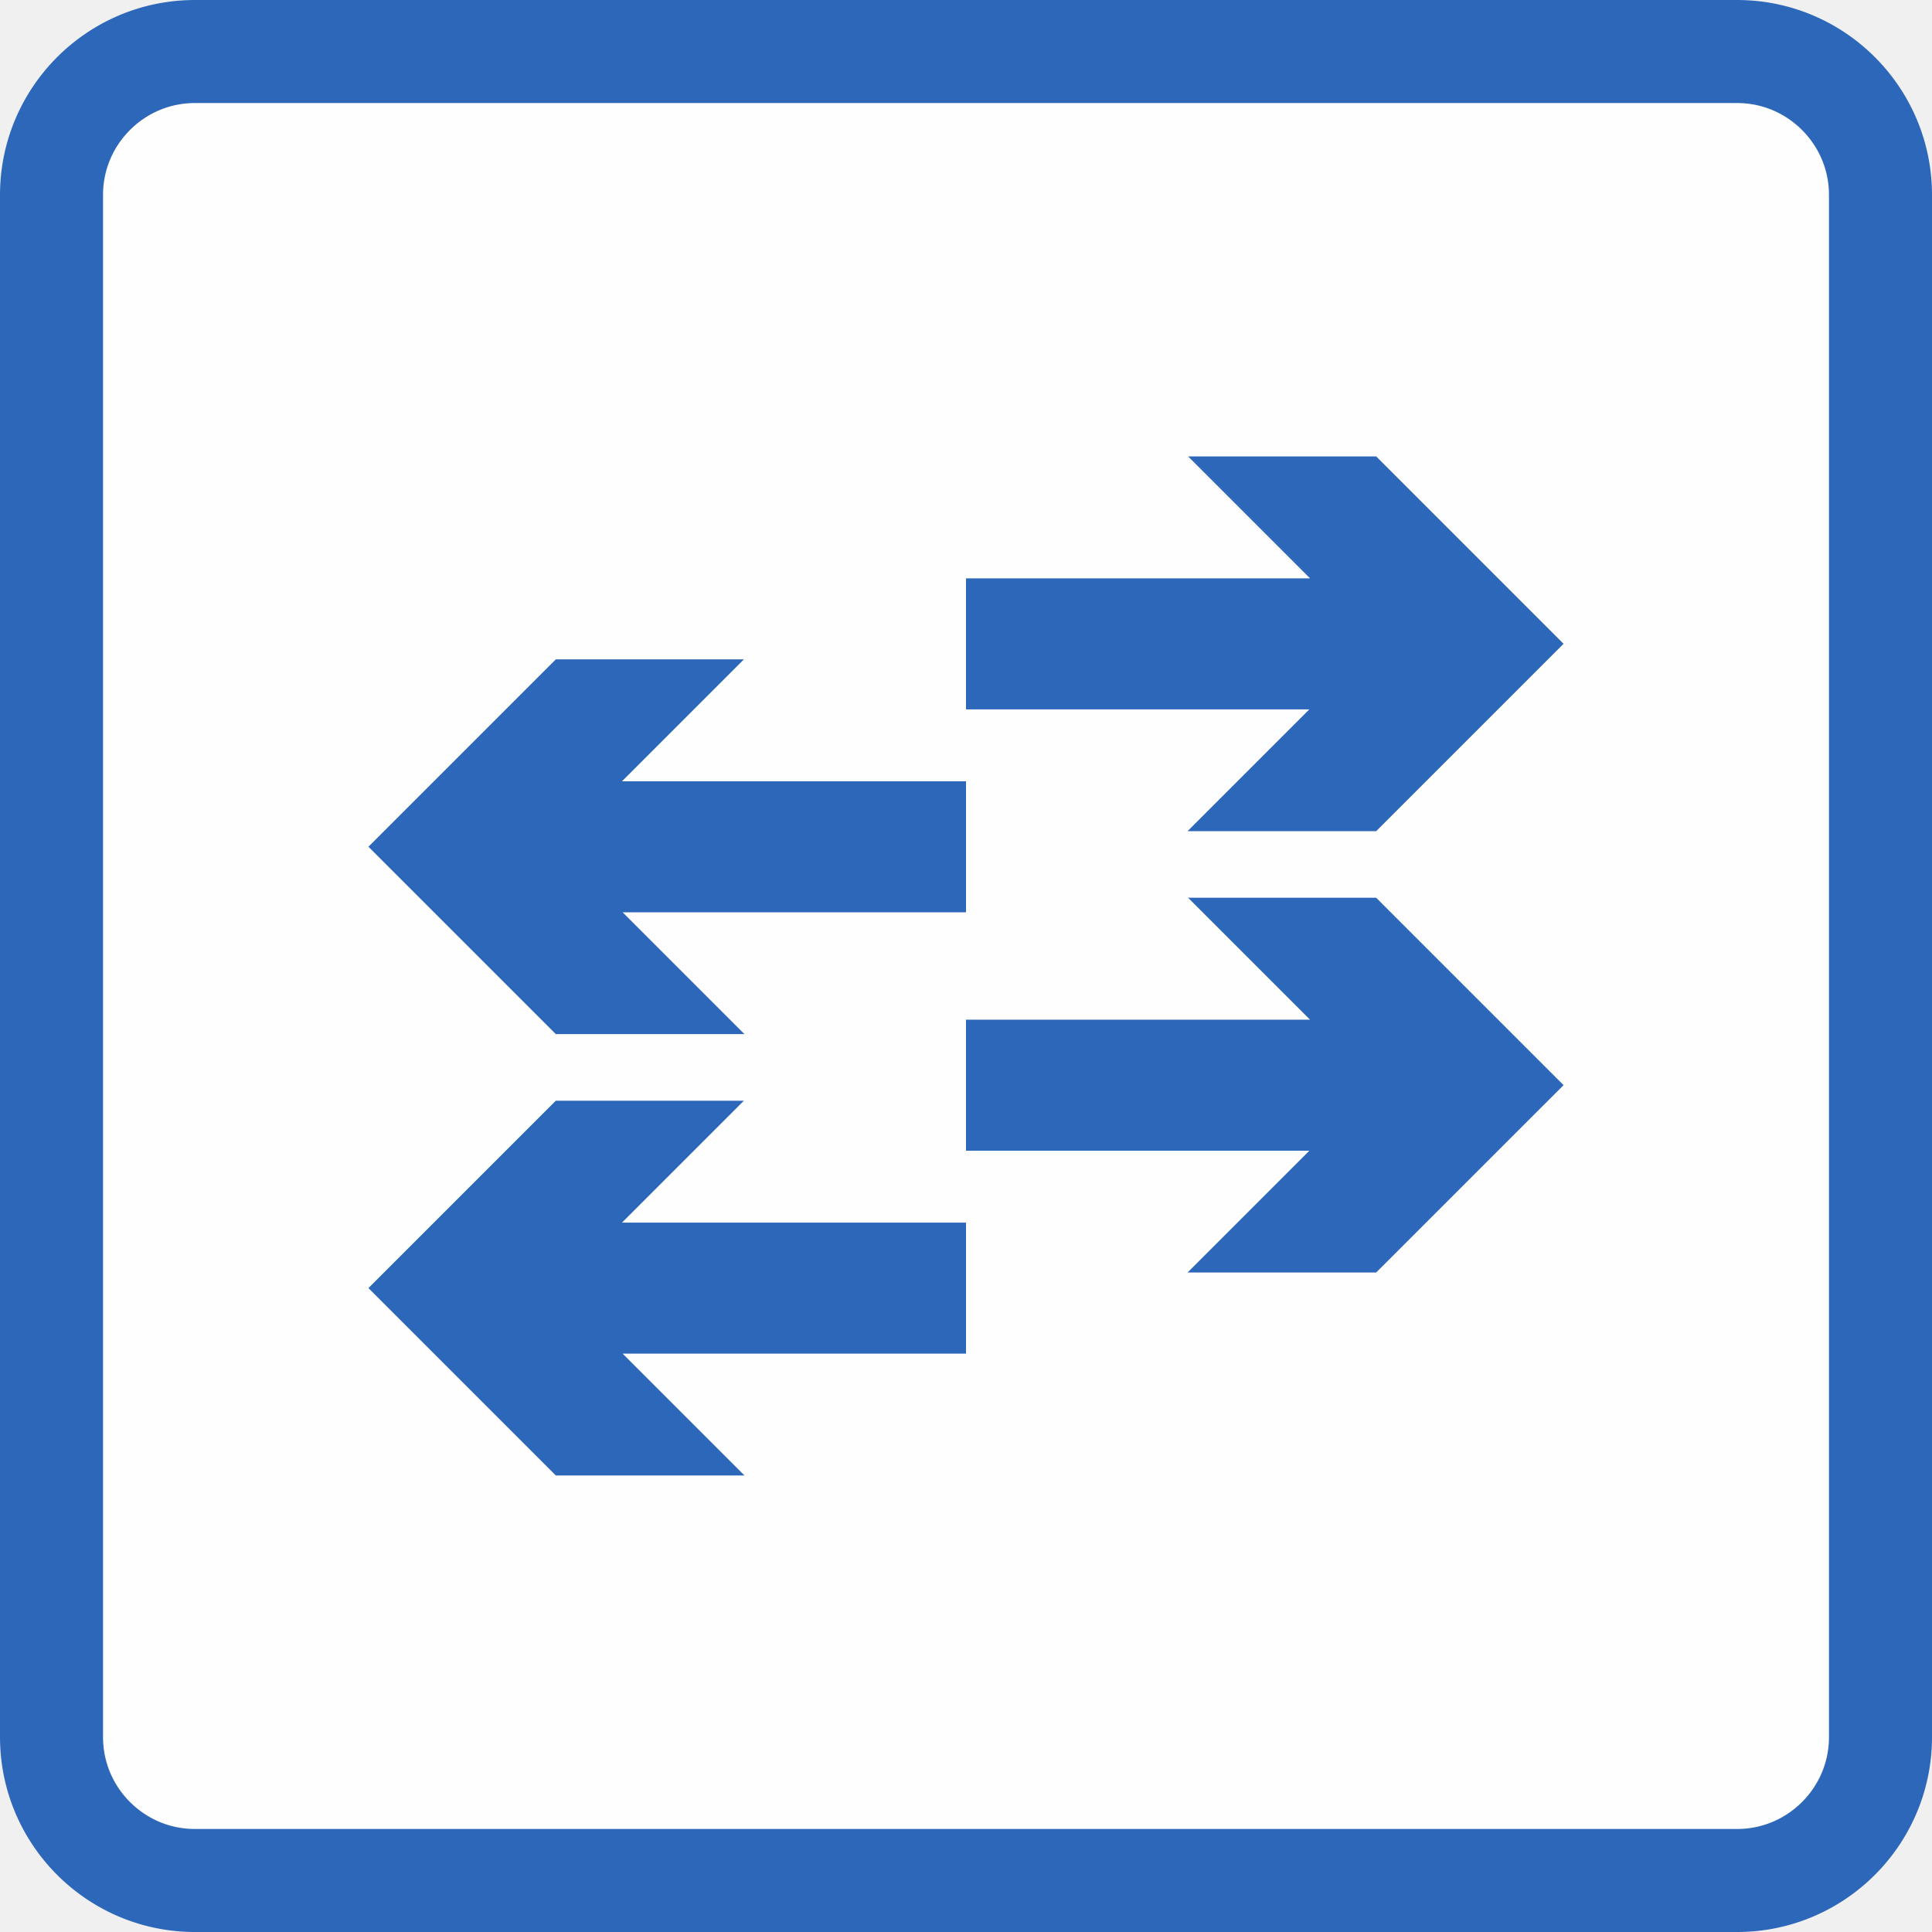
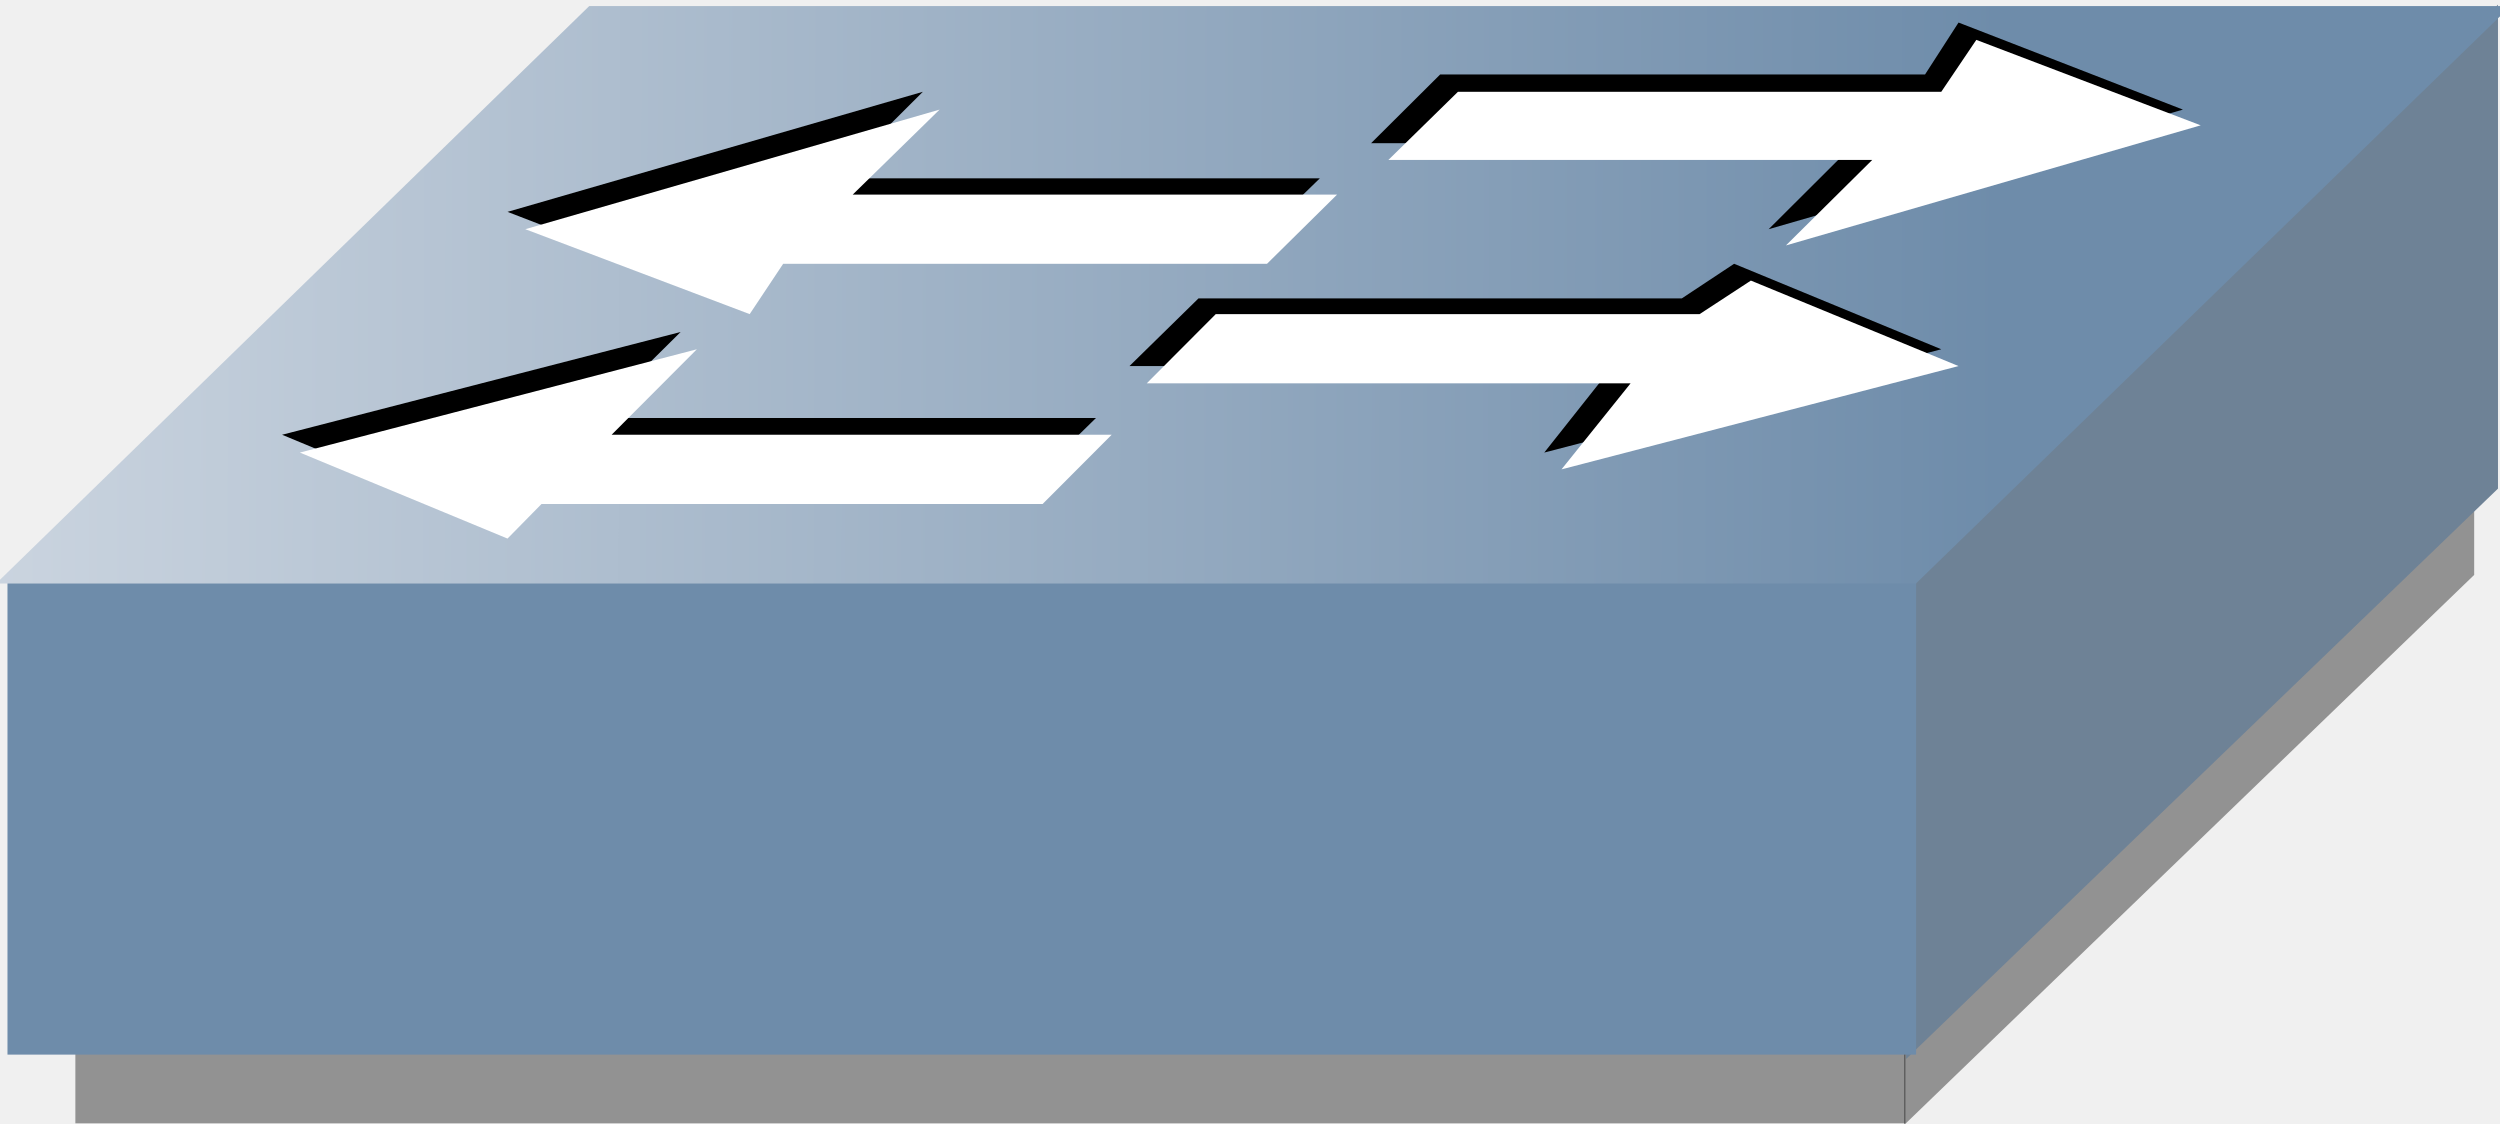
- <svg xmlns="http://www.w3.org/2000/svg" width="60" height="60" viewBox="0 0 300 300" xml:space="preserve" style="fill-rule:evenodd;clip-rule:evenodd;stroke-linejoin:round;stroke-miterlimit:1.414">
-   <path d="M300 30.271C300 13.564 286.436 0 269.729 0H30.271C13.564 0 0 13.564 0 30.271v239.458C0 286.436 13.564 300 30.271 300h239.458C286.436 300 300 286.436 300 269.729V30.271Z" style="fill:#fffefe" />
-   <path d="m269.925.001.195.001.39.008.195.005.194.007.194.008.193.009.386.022.193.013.192.014.192.016.191.016.192.018.191.018.19.02.38.044.19.023.189.025.188.026.189.027.188.028.187.029.188.031.186.031.187.033.186.034.186.035.185.036.185.037.368.078.184.041.183.042.183.043.182.043.364.092.181.047.18.048.181.05.179.05.18.052.179.052.178.054.178.055.177.056.177.057.177.058.176.059.175.06.175.061.175.062.174.063.174.064.173.066.172.066.172.067.172.068.171.07.17.07.17.071.17.073.169.073.168.074.168.076.167.076.167.077.332.158.165.08.165.081.164.083.163.083.163.084.162.085.162.086.161.087.161.088.16.088.159.09.159.091.316.184.157.094.156.094.156.095.155.096.308.196.306.198.152.101.302.204.15.104.149.104.149.105.148.106.294.214.146.109.145.109.145.111.144.111.143.112.143.113.142.113.282.23.139.116.14.117.276.236.137.12.136.12.135.121.135.122.134.122.134.124.132.124.132.125.131.125.26.254.129.128.128.129.254.26.125.131.125.132.124.132.124.134.122.134.122.135.121.135.12.136.12.137.236.276.117.14.116.139.23.282.113.142.113.143.112.143.111.144.111.145.109.145.109.146.214.294.106.148.105.149.104.149.104.15.204.302.101.152.198.306.196.308.096.155.095.156.094.156.094.157.184.316.091.159.09.159.088.16.088.161.087.161.086.162.085.162.084.163.083.163.083.164.081.165.08.165.158.332.077.167.076.167.076.168.074.168.073.169.073.17.071.17.07.17.07.171.068.172.067.172.066.172.066.173.064.174.063.174.062.175.061.175.06.175.059.176.058.177.057.177.056.177.055.178.054.178.052.179.052.18.05.179.05.181.048.18.047.181.092.364.043.182.043.183.042.183.041.184.078.368.037.185.036.185.035.186.034.186.033.187.031.186.031.188.029.187.028.188.027.189.026.188.025.189.023.19.044.38.02.19.018.191.018.192.016.191.016.192.014.192.013.193.022.386.009.193.008.194.007.194.005.195.008.39.002.391v239.458l-.001.196-.001.195-.004.195-.004.195-.005.195-.007.194-.008.194-.009.193-.011.193-.011.193-.013.193-.014.192-.016.192-.016.191-.018.192-.018.191-.02.19-.022.19-.022.19-.023.19-.025.189-.026.188-.027.189-.028.188-.029.187-.031.188-.031.186-.033.187-.034.186-.035.186-.036.185-.037.185-.039.184-.039.184-.041.184-.042.183-.043.183-.043.182-.046.182-.046.182-.047.181-.048.18-.05.181-.05.179-.052.18-.052.179-.054.178-.055.178-.056.177-.057.177-.058.177-.059.176-.06.175-.061.175-.062.175-.063.174-.064.174-.066.173-.066.172-.067.172-.068.172-.07.171-.07.17-.071.17-.073.17-.073.169-.074.168-.076.168-.076.167-.077.167-.079.166-.079.166-.08.165-.081.165-.083.164-.083.163-.084.163-.085.162-.086.162-.087.161-.088.161-.088.16-.09.159-.091.159-.092.158-.092.158-.094.157-.094.156-.095.156-.096.155-.098.154-.098.154-.099.153-.099.153-.101.152-.102.151-.102.151-.104.15-.104.149-.105.149-.106.148-.107.147-.107.147-.109.146-.109.145-.111.145-.111.144-.112.143-.113.143-.113.142-.115.141-.115.141-.116.139-.117.14-.118.138-.118.138-.12.137-.12.136-.121.135-.122.135-.122.134-.124.134-.124.132-.125.132-.125.131-.127.13-.127.13-.128.129-.129.128-.13.127-.13.127-.131.125-.132.125-.132.124-.134.124-.134.122-.135.122-.135.121-.136.12-.137.12-.138.118-.138.118-.14.117-.139.116-.141.115-.141.115-.142.113-.143.113-.143.112-.144.111-.145.111-.145.109-.146.109-.147.107-.147.107-.148.106-.149.105-.149.104-.15.104-.151.102-.151.102-.152.101-.153.099-.153.099-.154.098-.154.098-.155.096-.156.095-.156.094-.157.094-.158.092-.158.092-.159.091-.159.09-.16.088-.161.088-.161.087-.162.086-.162.085-.163.084-.163.083-.164.083-.165.081-.165.08-.166.079-.166.079-.167.077-.167.076-.168.076-.168.074-.169.073-.17.073-.17.071-.17.07-.171.07-.172.068-.172.067-.172.066-.173.066-.174.064-.174.063-.175.062-.175.061-.175.06-.176.059-.177.058-.177.057-.177.056-.178.055-.178.054-.179.052-.18.052-.179.05-.181.05-.18.048-.181.047-.182.046-.182.046-.182.043-.183.043-.183.042-.184.041-.184.039-.184.039-.185.037-.185.036-.186.035-.186.034-.187.033-.186.031-.188.031-.187.029-.188.028-.189.027-.188.026-.189.025-.19.023-.19.022-.19.022-.19.02-.191.018-.192.018-.191.016-.192.016-.192.014-.193.013-.193.011-.193.011-.193.009-.194.008-.194.007-.195.005-.195.004-.195.004-.195.001-.196.001H30.271l-.196-.001-.195-.001-.195-.004-.195-.004-.195-.005-.194-.007-.194-.008-.193-.009-.193-.011-.193-.011-.193-.013-.192-.014-.192-.016-.191-.016-.192-.018-.191-.018-.19-.02-.19-.022-.19-.022-.19-.023-.189-.025-.188-.026-.189-.027-.188-.028-.187-.029-.188-.031-.186-.031-.187-.033-.186-.034-.186-.035-.185-.036-.185-.037-.184-.039-.184-.039-.184-.041-.183-.042-.183-.043-.182-.043-.182-.046-.182-.046-.181-.047-.18-.048-.181-.05-.179-.05-.18-.052-.179-.052-.178-.054-.178-.055-.177-.056-.177-.057-.177-.058-.176-.059-.175-.06-.175-.061-.175-.062-.174-.063-.174-.064-.173-.066-.172-.066-.172-.067-.172-.068-.171-.07-.17-.07-.17-.071-.17-.073-.169-.073-.168-.074-.168-.076-.167-.076-.167-.077-.166-.079-.166-.079-.165-.08-.165-.081-.164-.083-.163-.083-.163-.084-.162-.085-.162-.086-.161-.087-.161-.088-.16-.088-.159-.09-.159-.091-.158-.092-.158-.092-.157-.094-.156-.094-.156-.095-.155-.096-.154-.098-.154-.098-.153-.099-.153-.099-.152-.101-.151-.102-.151-.102-.15-.104-.149-.104-.149-.105-.148-.106-.147-.107-.147-.107-.146-.109-.145-.109-.145-.111-.144-.111-.143-.112-.143-.113-.142-.113-.141-.115-.141-.115-.139-.116-.14-.117-.138-.118-.138-.118-.137-.12-.136-.12-.135-.121-.135-.122-.134-.122-.134-.124-.132-.124-.132-.125-.131-.125-.13-.127-.13-.127-.129-.128-.128-.129-.127-.13-.127-.13-.125-.131-.125-.132-.124-.132-.124-.134-.122-.134-.122-.135-.121-.135-.12-.136-.12-.137-.118-.138-.118-.138-.117-.14-.116-.139-.115-.141-.115-.141-.113-.142-.113-.143-.112-.143-.111-.144-.111-.145-.109-.145-.109-.146-.107-.147-.107-.147-.106-.148-.105-.149-.104-.149-.104-.15-.102-.151-.102-.151-.101-.152-.099-.153-.099-.153-.098-.154-.098-.154-.096-.155-.095-.156-.094-.156-.094-.157-.092-.158-.092-.158-.091-.159-.09-.159-.088-.16-.088-.161-.087-.161-.086-.162-.085-.162-.084-.163-.083-.163-.083-.164-.081-.165-.08-.165-.079-.166-.079-.166-.077-.167-.076-.167-.076-.168-.074-.168-.073-.169-.073-.17-.071-.17-.07-.17-.07-.171-.068-.172-.067-.172-.066-.172-.066-.173-.064-.174-.063-.174-.062-.175-.061-.175-.06-.175-.059-.176-.058-.177-.057-.177-.056-.177-.055-.178-.054-.178-.052-.179-.052-.18-.05-.179-.05-.181-.048-.18-.047-.181-.046-.182-.046-.182-.043-.182-.043-.183-.042-.183-.041-.184-.039-.184-.039-.184-.037-.185-.036-.185-.035-.186-.034-.186-.033-.187-.031-.186-.031-.188-.029-.187-.028-.188-.027-.189-.026-.188-.025-.189-.023-.19-.022-.19-.022-.19-.02-.19-.018-.191-.018-.192-.016-.191-.016-.192-.014-.192-.013-.193-.011-.193-.011-.193-.009-.193-.008-.194-.007-.194-.005-.195-.004-.195-.004-.195-.001-.195-.001-.196V30.271l.001-.196.001-.195.004-.195.004-.195.005-.195.007-.194.008-.194.009-.193.011-.193.011-.193.013-.193.014-.192.016-.192.016-.191.018-.192.018-.191.02-.19.022-.19.022-.19.023-.19.025-.189.026-.188.027-.189.028-.188.029-.187.031-.188.031-.186.033-.187.034-.186.035-.186.036-.185.037-.185.039-.184.039-.184.041-.184.042-.183.043-.183.043-.182.046-.182.046-.182.047-.181.048-.18.05-.181.05-.179.052-.18.052-.179.054-.178.055-.178.056-.177.057-.177.058-.177.059-.176.06-.175.061-.175.062-.175.063-.174.064-.174.066-.173.066-.172.067-.172.068-.172.07-.171.07-.17.071-.17.073-.17.073-.169.074-.168.076-.168.076-.167.077-.167.079-.166.079-.166.08-.165.081-.165.083-.164.083-.163.084-.163.085-.162.086-.162.087-.161.088-.161.088-.16.09-.159.091-.159.092-.158.092-.158.094-.157.094-.156.095-.156.096-.155.098-.154.098-.154.099-.153.099-.153.101-.152.102-.151.102-.151.104-.15.104-.149.105-.149.106-.148.107-.147.107-.147.109-.146.109-.145.111-.145.111-.144.112-.143.113-.143.113-.142.115-.141.115-.141.116-.139.117-.14.118-.138.118-.138.12-.137.12-.136.121-.135.122-.135.122-.134.124-.134.124-.132.125-.132.125-.131.127-.13.127-.13.128-.129.129-.128.13-.127.13-.127.131-.125.132-.125.132-.124.134-.124.134-.122.135-.122.135-.121.136-.12.137-.12.138-.118.138-.118.14-.117.139-.116.141-.115.141-.115.142-.113.143-.113.143-.112.144-.111.145-.111.145-.109.146-.109.147-.107.147-.107.148-.106.149-.105.149-.104.15-.104.151-.102.151-.102.152-.101.153-.099.153-.099.154-.098.154-.098.155-.096.156-.095.156-.094.157-.094.158-.092.158-.092.159-.091.159-.09.16-.088.161-.088.161-.087.162-.086.162-.085.163-.084.163-.083.164-.083.165-.081.165-.08.166-.079.166-.079.167-.077.167-.076.168-.076.168-.074.169-.073.17-.073.17-.071.17-.07.171-.07.172-.068.172-.067.172-.066.173-.066.174-.064.174-.063.175-.062.175-.061.175-.06.176-.059.177-.058.177-.057.177-.056.178-.055.178-.054.179-.052.18-.052.179-.05.181-.05.18-.048.181-.047.182-.046.182-.046.182-.043.183-.043.183-.042.184-.041.184-.039.184-.039.185-.037.185-.036.186-.035.186-.034.187-.033.186-.031.188-.031.187-.029.188-.028.189-.027.188-.026.189-.025.19-.023.19-.022.19-.022.19-.02.191-.018.192-.018.191-.016.192-.016.192-.014.193-.013.193-.011.193-.011.193-.009.194-.008.194-.007.195-.005.195-.004.195-.004.195-.001.196-.001h239.458l.196.001ZM30.296 16h-.12l-.093.001-.094.002-.093.002-.093.002-.093.004-.093.004-.092.004-.092.005-.092.005-.091.007-.091.006-.091.007-.091.008-.091.009-.09.008-.09.01-.09.01-.089.01-.089.011-.09.012-.088.012-.089.013-.088.013-.088.014-.088.014-.088.015-.087.015-.088.016-.087.017-.086.017-.087.017-.086.018-.086.018-.086.019-.086.02-.085.02-.085.021-.085.021-.085.021-.085.022-.084.023-.084.023-.084.023-.084.025-.084.024-.083.025-.083.026-.083.026-.082.026-.083.028-.082.027-.082.028-.082.029-.081.029-.082.029-.081.03-.081.031-.081.031-.08.031-.08.032-.08.033-.08.033-.08.033-.079.034-.079.034-.079.035-.079.035-.078.036-.078.036-.078.037-.078.037-.078.038-.077.038-.077.039-.077.039-.076.039-.077.04-.076.041-.076.041-.075.041-.075.042-.075.042-.075.043-.075.043-.074.044-.074.044-.074.044-.073.045-.073.046-.073.045-.073.047-.072.046-.073.048-.071.047-.072.048-.071.049-.071.049-.071.049-.07.05-.07.05-.07.051-.07.051-.069.051-.069.052-.068.052-.069.053-.068.053-.067.053-.068.054-.067.055-.066.054-.067.056-.066.055-.066.056-.065.056-.065.057-.065.057-.064.058-.064.057-.064.059-.063.058-.063.059-.063.06-.062.06-.062.06-.062.06-.061.061-.061.061-.06.062-.06.062-.06.062-.06.063-.059.063-.058.063-.059.064-.057.064-.058.064-.057.065-.057.065-.056.065-.056.066-.055.066-.056.067-.054.066-.055.067-.054.068-.053.067-.053.068-.053.069-.052.068-.052.069-.051.069-.051.07-.051.07-.05.07-.05.07-.049.071-.049.071-.049.071-.048.072-.047.071-.048.073-.046.072-.047.073-.045.073-.046.073-.045.073-.044.074-.044.074-.044.074-.043.075-.043.075-.042.075-.042.075-.041.075-.041.076-.041.076-.04.077-.039.076-.039.077-.039.077-.038.077-.038.078-.037.078-.037.078-.036.078-.036.078-.035.079-.035.079-.034.079-.034.079-.033.08-.033.08-.033.08-.032.08-.031.08-.031.081-.031.081-.03.081-.029.082-.029.081-.029.082-.028.082-.027.082-.028.083-.026.082-.026.083-.026.083-.025.083-.024.084-.025.084-.023.084-.023.084-.023.084-.022.085-.021.085-.021.085-.021.085-.02.085-.02.086-.019.086-.018.086-.018.086-.017.087-.017.086-.017.087-.016.088-.015.087-.015.088-.014.088-.014.088-.013.088-.013.089-.012.088-.012.09-.011.089-.01.089-.01.09-.01.09-.008.09-.009.091-.008.091-.007.091-.006.091-.007.091-.005.092-.005.092-.004.092-.004.093-.004.093-.002.093-.002.093-.002.094-.001.093v239.648l.001.093.004.187.002.093.008.186.004.092.01.184.007.091.006.091.007.091.008.091.009.091.008.09.02.18.01.089.011.089.012.09.012.088.013.089.013.088.028.176.015.088.015.087.016.087.051.261.018.086.019.086.018.086.02.086.02.085.021.085.021.086.021.084.022.085.069.252.025.084.024.084.025.083.078.249.028.082.027.082.028.082.029.082.029.081.029.082.03.081.062.162.031.08.032.08.099.24.034.08.034.078.07.158.072.156.074.156.038.078.038.077.117.231.04.076.04.075.041.076.042.077.042.074.042.075.043.075.043.074.044.075.088.148.09.146.047.074.092.144.048.073.048.072.047.071.049.071.048.071.05.071.05.07.05.071.051.069.05.069.052.07.052.069.052.068.053.069.053.068.053.067.055.068.054.067.055.067.054.065.056.067.056.066.056.065.114.13.057.064.058.064.118.128.059.062.058.062.061.064.06.061.06.062.122.122.062.061.061.059.126.12.063.059.063.058.064.059.064.057.064.058.13.114.065.056.066.056.066.055.067.056.066.054.068.055.067.054.067.053.136.106.068.052.07.052.069.052.069.05.071.051.14.1.071.05.071.048.071.049.071.048.073.047.072.048.072.047.072.045.073.046.074.046.073.045.074.044.074.045.148.086.076.043.074.042.075.042.152.082.077.041.076.04.077.039.076.04.231.114.078.037.078.036.079.037.079.036.156.07.079.034.08.034.081.034.078.032.081.033.081.032.079.031.162.062.082.03.081.029.08.029.083.029.164.056.083.027.164.052.085.026.083.025.082.024.084.024.085.024.168.046.085.022.086.022.083.02.086.021.085.02.085.019.087.02.172.036.086.017.088.017.087.017.087.016.174.03.088.014.089.014.176.026.091.012.088.012.089.011.089.01.18.02.09.008.09.009.091.008.184.014.091.006.09.005.093.005.093.004.092.004.093.004.092.002.188.004.093.001h239.648l.093-.001.094-.002.094-.002.092-.002.093-.004.092-.004.093-.004.093-.005.09-.005.091-.006.092-.007.092-.007.091-.008.09-.009.09-.008.09-.01.09-.01.089-.01.089-.011.088-.012.091-.012.088-.013.088-.013.089-.014.088-.014.087-.015.087-.015.087-.016.087-.017.088-.017.086-.017.086-.018.086-.018.087-.02.085-.019.085-.02.086-.021.084-.02.085-.022.085-.022.084-.023.084-.023.085-.024.084-.024.082-.024.083-.025.085-.026.082-.026.082-.026.083-.028.082-.027.082-.028.082-.029.081-.029.081-.029.082-.03.081-.031.081-.031.079-.031.081-.032.081-.033.078-.032.081-.034.081-.034.077-.034.078-.035.079-.035.079-.036.079-.036.078-.037.078-.037.077-.038.076-.038.078-.039.077-.039.076-.039.077-.04.075-.04.076-.041.077-.043.074-.041.075-.042.076-.043.074-.043.074-.043.074-.045.074-.044.073-.045.073-.046.074-.046.072-.045.071-.047.074-.048.072-.048.071-.047.071-.049.07-.048.072-.05.07-.05.071-.05.07-.051.068-.05.07-.052.07-.053.067-.051.069-.053.068-.053.067-.053.067-.054.068-.055.067-.055.065-.054.067-.057.066-.055.065-.056.065-.057.064-.057.065-.058.064-.057.064-.059.064-.059.062-.058.063-.06.063-.06.061-.059.062-.061.061-.061.061-.061.061-.062.059-.061.06-.063.06-.063.058-.062.059-.064.059-.064.057-.064.058-.065.057-.064.057-.065.056-.065.055-.066.057-.067.054-.065.055-.067.055-.068.054-.067.053-.067.053-.068.053-.069.051-.067.053-.07.052-.07.05-.068.051-.07.05-.071.05-.07.05-.072.048-.07.049-.071.047-.071.048-.072.048-.074.047-.071.045-.072.046-.074.046-.073.045-.073.044-.074.045-.074.043-.074.043-.074.043-.076.042-.075.041-.074.043-.077.041-.076.04-.075.04-.077.039-.076.039-.077.039-.078.038-.076.038-.077.037-.078.037-.078.036-.079.036-.079.035-.079.035-.078.034-.077.034-.081.034-.081.032-.078.033-.081.032-.081.031-.079.031-.081.031-.081.03-.082.029-.081.029-.081.029-.082.028-.082.027-.082.028-.083.026-.082.026-.082.026-.085.025-.083.024-.082.024-.084.024-.085.023-.084.023-.084.022-.085.022-.085.02-.084.021-.086.02-.085.019-.085.02-.087.018-.086.018-.086.017-.086.017-.088.017-.087.016-.087.015-.087.015-.087.014-.088.014-.089.013-.088.013-.088.012-.091.012-.088.011-.089.01-.089.01-.09.01-.09.008-.09.009-.09.008-.091.007-.092.007-.092.006-.091.005-.09.005-.093.004-.093.004-.092.004-.093.002-.092.002-.094.002-.094.001-.093V30.176l-.001-.093-.002-.094-.002-.094-.002-.092-.004-.093-.004-.092-.004-.093-.005-.093-.005-.09-.006-.091-.007-.092-.007-.092-.008-.091-.009-.09-.008-.09-.01-.09-.01-.09-.01-.089-.011-.089-.012-.088-.012-.091-.013-.088-.013-.088-.014-.089-.014-.088-.015-.087-.015-.087-.016-.087-.017-.087-.017-.088-.017-.086-.018-.086-.018-.086-.02-.087-.019-.085-.02-.085-.021-.086-.02-.083-.022-.086-.022-.085-.023-.084-.023-.084-.024-.085-.024-.084-.024-.082-.025-.083-.026-.085-.026-.082-.026-.082-.027-.083-.028-.082-.028-.082-.029-.083-.029-.08-.029-.081-.03-.082-.031-.081-.031-.081-.031-.079-.032-.081-.033-.081-.032-.078-.034-.081-.034-.08-.034-.079-.035-.078-.035-.078-.036-.079-.037-.079-.036-.078-.037-.078-.038-.077-.038-.077-.038-.077-.04-.076-.039-.077-.04-.076-.041-.077-.041-.076-.041-.076-.042-.075-.042-.074-.043-.076-.043-.074-.043-.074-.045-.074-.044-.074-.045-.073-.046-.074-.046-.073-.045-.072-.047-.072-.048-.072-.047-.073-.048-.071-.049-.071-.048-.071-.05-.071-.05-.07-.05-.07-.051-.071-.05-.069-.052-.069-.052-.07-.052-.068-.053-.068-.053-.068-.053-.067-.054-.067-.055-.068-.054-.066-.056-.067-.055-.066-.056-.066-.056-.065-.057-.065-.057-.065-.058-.064-.057-.064-.059-.064-.058-.063-.059-.063-.06-.063-.06-.063-.059-.061-.061-.062-.061-.061-.061-.061-.062-.06-.061-.06-.064-.061-.062-.058-.062-.059-.064-.059-.064-.059-.064-.058-.064-.057-.065-.057-.065-.057-.065-.056-.066-.056-.067-.056-.065-.054-.067-.055-.067-.054-.068-.055-.067-.053-.068-.053-.069-.053-.068-.052-.069-.052-.07-.052-.069-.05-.069-.051-.071-.05-.07-.05-.071-.05-.071-.048-.071-.049-.071-.047-.072-.048-.073-.048-.072-.046-.072-.046-.074-.047-.073-.045-.073-.045-.074-.044-.074-.044-.075-.044-.074-.043-.075-.043-.075-.042-.074-.042-.077-.042-.076-.041-.075-.04-.076-.04-.077-.039-.077-.039-.077-.039-.077-.038-.078-.038-.078-.037-.078-.037-.078-.036-.078-.036-.079-.035-.079-.035-.078-.034-.08-.034-.08-.033-.08-.033-.08-.033-.08-.032-.08-.031-.081-.031-.081-.031-.081-.03-.082-.029-.081-.029-.082-.029-.082-.028-.082-.027-.082-.028-.083-.026-.083-.026-.083-.026-.083-.025-.084-.024-.084-.025-.084-.023-.084-.023-.084-.023-.085-.022-.084-.021-.086-.021-.085-.021-.085-.02-.086-.02-.086-.018-.086-.019-.086-.018-.087-.017-.087-.017-.087-.017-.087-.016-.087-.015-.088-.015-.088-.014-.088-.014-.088-.013-.089-.013-.088-.012-.09-.012-.089-.011-.089-.01-.09-.01-.09-.01-.09-.008-.091-.009-.091-.008-.091-.007-.091-.006-.091-.007-.092-.005-.092-.005-.092-.004-.093-.004-.093-.004-.093-.002-.093-.002-.094-.002-.093-.001H30.296Z" style="fill:#2d67b9" />
-   <g>
-     <path d="M96.579 121.319H150v20.346H96.685l18.912 18.912h-29.29l-29.096-29.096 29.096-29.096h29.206l-18.934 18.934Z" style="fill:#2d67b9" />
-     <path d="M96.579 121.319H150v20.346H96.685l18.912 18.912h-29.29l-29.096-29.096 29.096-29.096h29.206l-18.934 18.934Z" style="fill:#2d67b9" transform="translate(0 68.531)" />
-     <path d="M96.579 121.319H150v20.346H96.685l18.912 18.912h-29.29l-29.096-29.096 29.096-29.096h29.206l-18.934 18.934Z" style="fill:#2d67b9" transform="matrix(-1 0 0 1 300 37.018)" />
-     <path d="M96.579 121.319H150v20.346H96.685l18.912 18.912h-29.29l-29.096-29.096 29.096-29.096h29.206l-18.934 18.934Z" style="fill:#2d67b9" transform="matrix(-1 0 0 1 300 -31.514)" />
-   </g>
+ <svg xmlns="http://www.w3.org/2000/svg" xmlns:xlink="http://www.w3.org/1999/xlink" id="svg1998" width="71.851" height="32.285" version="1.0">
+   <defs id="defs2001">
+     <linearGradient id="linearGradient6603">
+       <stop style="stop-color:#506eaa;stop-opacity:1;" offset="0" id="stop6605" />
+       <stop style="stop-color:#506eaa;stop-opacity:0;" offset="1" id="stop6607" />
+     </linearGradient>
+     <linearGradient id="linearGradient6587">
+       <stop style="stop-color:#6e8caa;stop-opacity:1;" offset="0" id="stop6589" />
+       <stop style="stop-color:#edeff3;stop-opacity:1;" offset="1" id="stop6591" />
+     </linearGradient>
+     <marker orient="auto" refY="0" refX="0" id="Arrow2Lstart" style="overflow:visible">
+       <path id="path11918" style="font-size:12px;fill-rule:evenodd;stroke-width:0.625;stroke-linejoin:round" d="M 8.719,4.034 L -2.207,0.016 L 8.719,-4.002 C 6.973,-1.63 6.983,1.616 8.719,4.034 z " transform="matrix(1.1,0,0,1.1,1.1,0)" />
+     </marker>
+     <marker orient="auto" refY="0" refX="0" id="Arrow1Send" style="overflow:visible">
+       <path id="path11921" d="M 0,0 L 5,-5 L -12.5,0 L 5,5 L 0,0 z " style="fill-rule:evenodd;stroke:black;stroke-width:1pt;marker-start:none" transform="matrix(-0.2,0,0,-0.2,-1.2,0)" />
+     </marker>
+     <marker orient="auto" refY="0" refX="0" id="Arrow1Lstart" style="overflow:visible">
+       <path id="path11936" d="M 0,0 L 5,-5 L -12.5,0 L 5,5 L 0,0 z " style="fill-rule:evenodd;stroke:black;stroke-width:1pt;marker-start:none" transform="matrix(0.8,0,0,0.8,10,0)" />
+     </marker>
+     <linearGradient xlink:href="#linearGradient6587" id="linearGradient6593" x1="3.956" y1="0.643" x2="-1.266" y2="0.627" gradientUnits="userSpaceOnUse" gradientTransform="matrix(1.119123,0,0,1.09281,-7.833718e-3,-0.353953)" />
+     <linearGradient xlink:href="#linearGradient6603" id="linearGradient6609" x1="2.28" y1="1.452" x2="-0.413" y2="1.465" gradientUnits="userSpaceOnUse" gradientTransform="matrix(1.119124,0,0,1.09281,-7.8336875e-3,-0.353953)" />
+     <linearGradient xlink:href="#linearGradient6587" id="linearGradient11856" gradientUnits="userSpaceOnUse" gradientTransform="matrix(15.1916,0,0,15.33747,-2.642887,0.1648577)" x1="3.956" y1="0.643" x2="-1.266" y2="0.627" />
+   </defs>
+   <path style="fill:#000000;fill-opacity:0.392;stroke:none;stroke-width:0.001" d="M 2.166,16.59 L 2.166,32.285 L 54.763,32.285 L 54.763,16.59 L 2.166,16.59" id="path13703" />
+   <path style="fill:#000000;fill-opacity:0.392;stroke:none;stroke-width:0.001" d="M 54.725,18.919 L 71.109,3.11 L 71.109,16.523 L 54.725,32.333 L 54.725,18.919" id="path14592" />
+   <path style="fill:#6e8296;fill-opacity:1;stroke:none;stroke-width:0.001" d="M 54.782,16.528 L 71.793,0.134 L 71.793,14.043 L 54.782,30.437 L 54.782,16.528" id="path2009" />
+   <path style="fill:#6e8caa;fill-opacity:1;stroke:none;stroke-width:0.001" d="M 0.215,16.474 L 0.215,30.31 L 55.07,30.31 L 55.07,16.474 L 0.215,16.474" id="path2007" />
+   <path style="fill:url(#linearGradient11856);fill-opacity:1;stroke:none;stroke-width:0.015;stroke-opacity:1" d="M 55.065,16.77 L 72.155,0.175 L 16.934,0.175 L -0.111,16.77 L 55.065,16.77" id="path2013" />
+   <path style="fill:#000000;stroke:none;stroke-width:0.001" d="M 34.445,8.576 L 32.461,10.521 L 46.352,10.521 L 44.382,13.007 L 55.793,10.038 L 49.839,7.581 L 48.336,8.576 L 34.445,8.576" id="path2017" />
+   <path style="fill:#000000;stroke:none;stroke-width:0.001" d="M 41.391,2.14 L 39.406,4.115 L 53.312,4.115 L 50.832,6.587 L 62.738,3.15 L 56.289,0.648 L 55.327,2.14 L 41.391,2.14" id="path2019" />
+   <path style="fill:#000000;stroke:none;stroke-width:0.001" d="M 29.469,14.002 L 31.499,12.013 L 17.067,12.013 L 19.562,9.541 L 8.107,12.495 L 14.09,14.982 L 15.097,14.002 L 29.469,14.002" id="path2021" />
+   <path style="fill:#000000;stroke:none;stroke-width:0.001" d="M 35.949,7.054 L 37.933,5.125 L 24.027,5.125 L 26.523,2.638 L 14.586,6.089 L 21.035,8.576 L 22.028,7.054 L 35.949,7.054" id="path2023" />
+   <path style="fill:#ffffff;stroke:none;stroke-width:0.001" d="M 34.941,9.028 L 32.957,11.018 L 46.863,11.018 L 44.878,13.49 L 56.289,10.521 L 50.321,8.064 L 48.847,9.028 L 34.941,9.028" id="path2025" />
+   <path style="fill:#ffffff;stroke:none;stroke-width:0.001" d="M 41.902,2.638 L 39.902,4.597 L 53.808,4.597 L 51.328,7.054 L 63.249,3.602 L 56.8,1.146 L 55.793,2.638 L 41.902,2.638" id="path2027" />
+   <path style="fill:#ffffff;stroke:none;stroke-width:0.001" d="M 29.965,14.485 L 31.95,12.495 L 17.578,12.495 L 20.028,10.038 L 8.618,13.007 L 14.586,15.479 L 15.563,14.485 L 29.965,14.485" id="path2029" />
+   <path style="fill:#ffffff;stroke:none;stroke-width:0.001" d="M 36.415,7.581 L 38.429,5.592 L 24.508,5.592 L 27.004,3.15 L 15.097,6.587 L 21.546,9.028 L 22.509,7.581 L 36.415,7.581" id="path2031" />
</svg>
